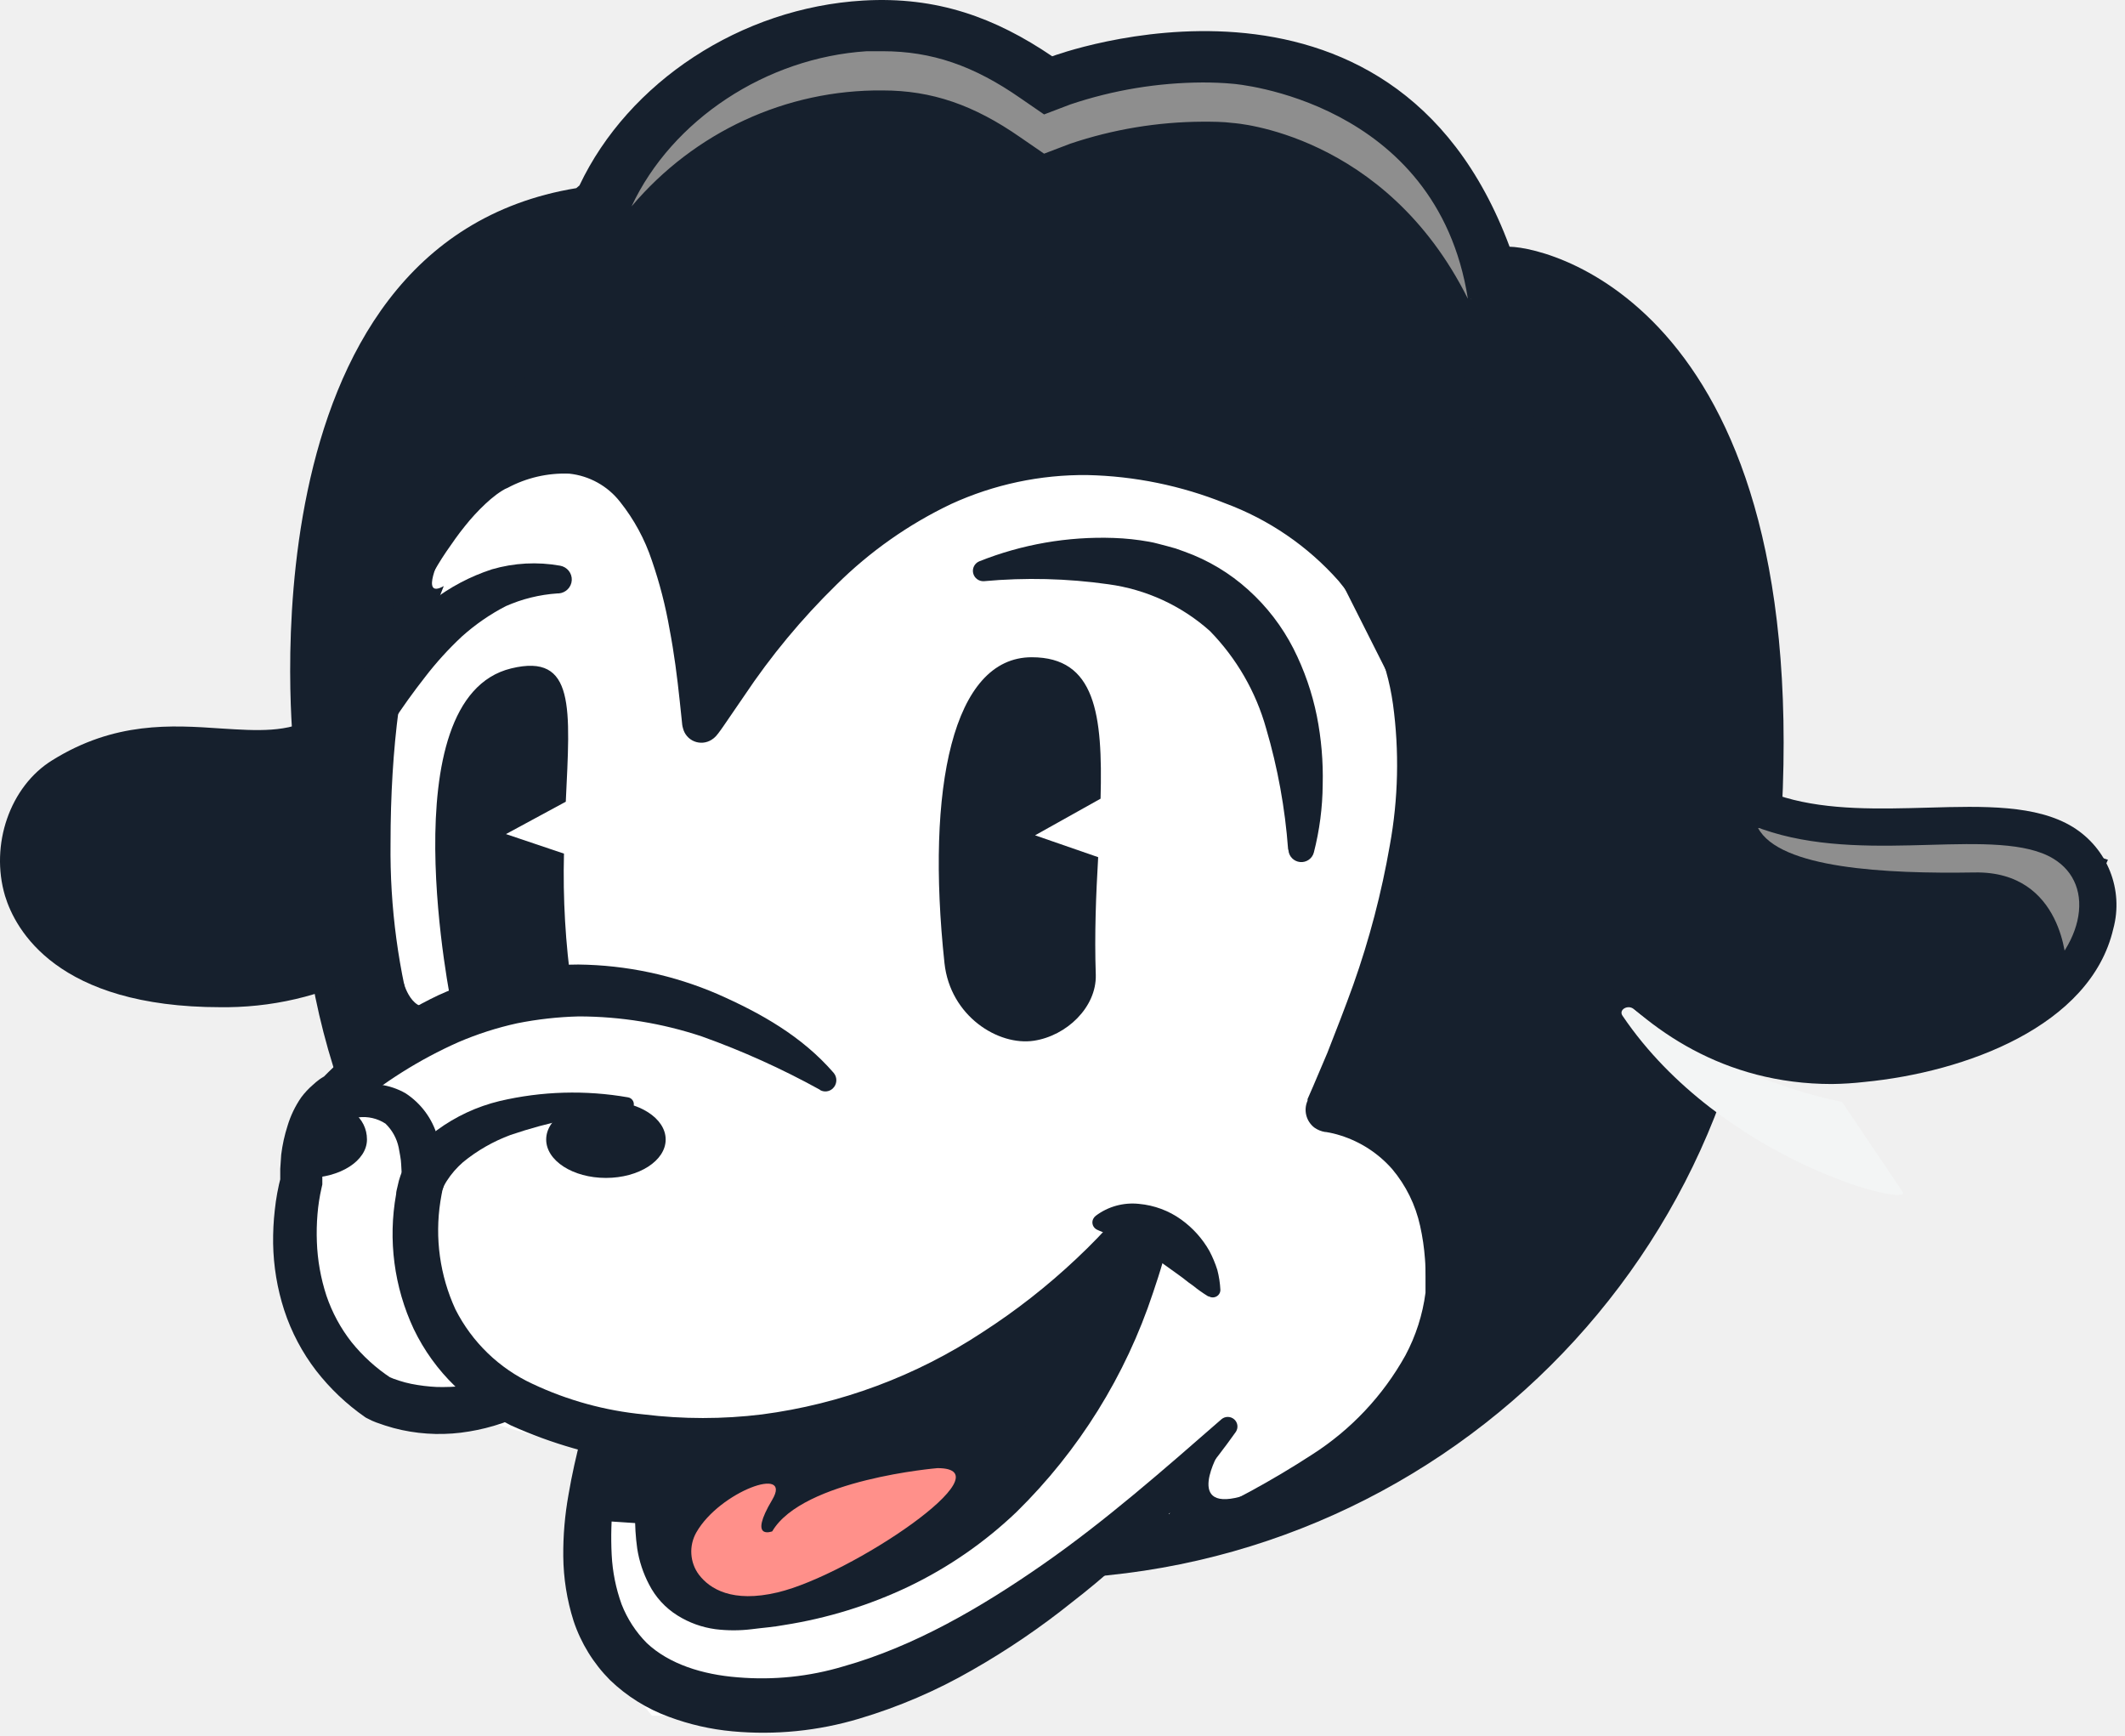
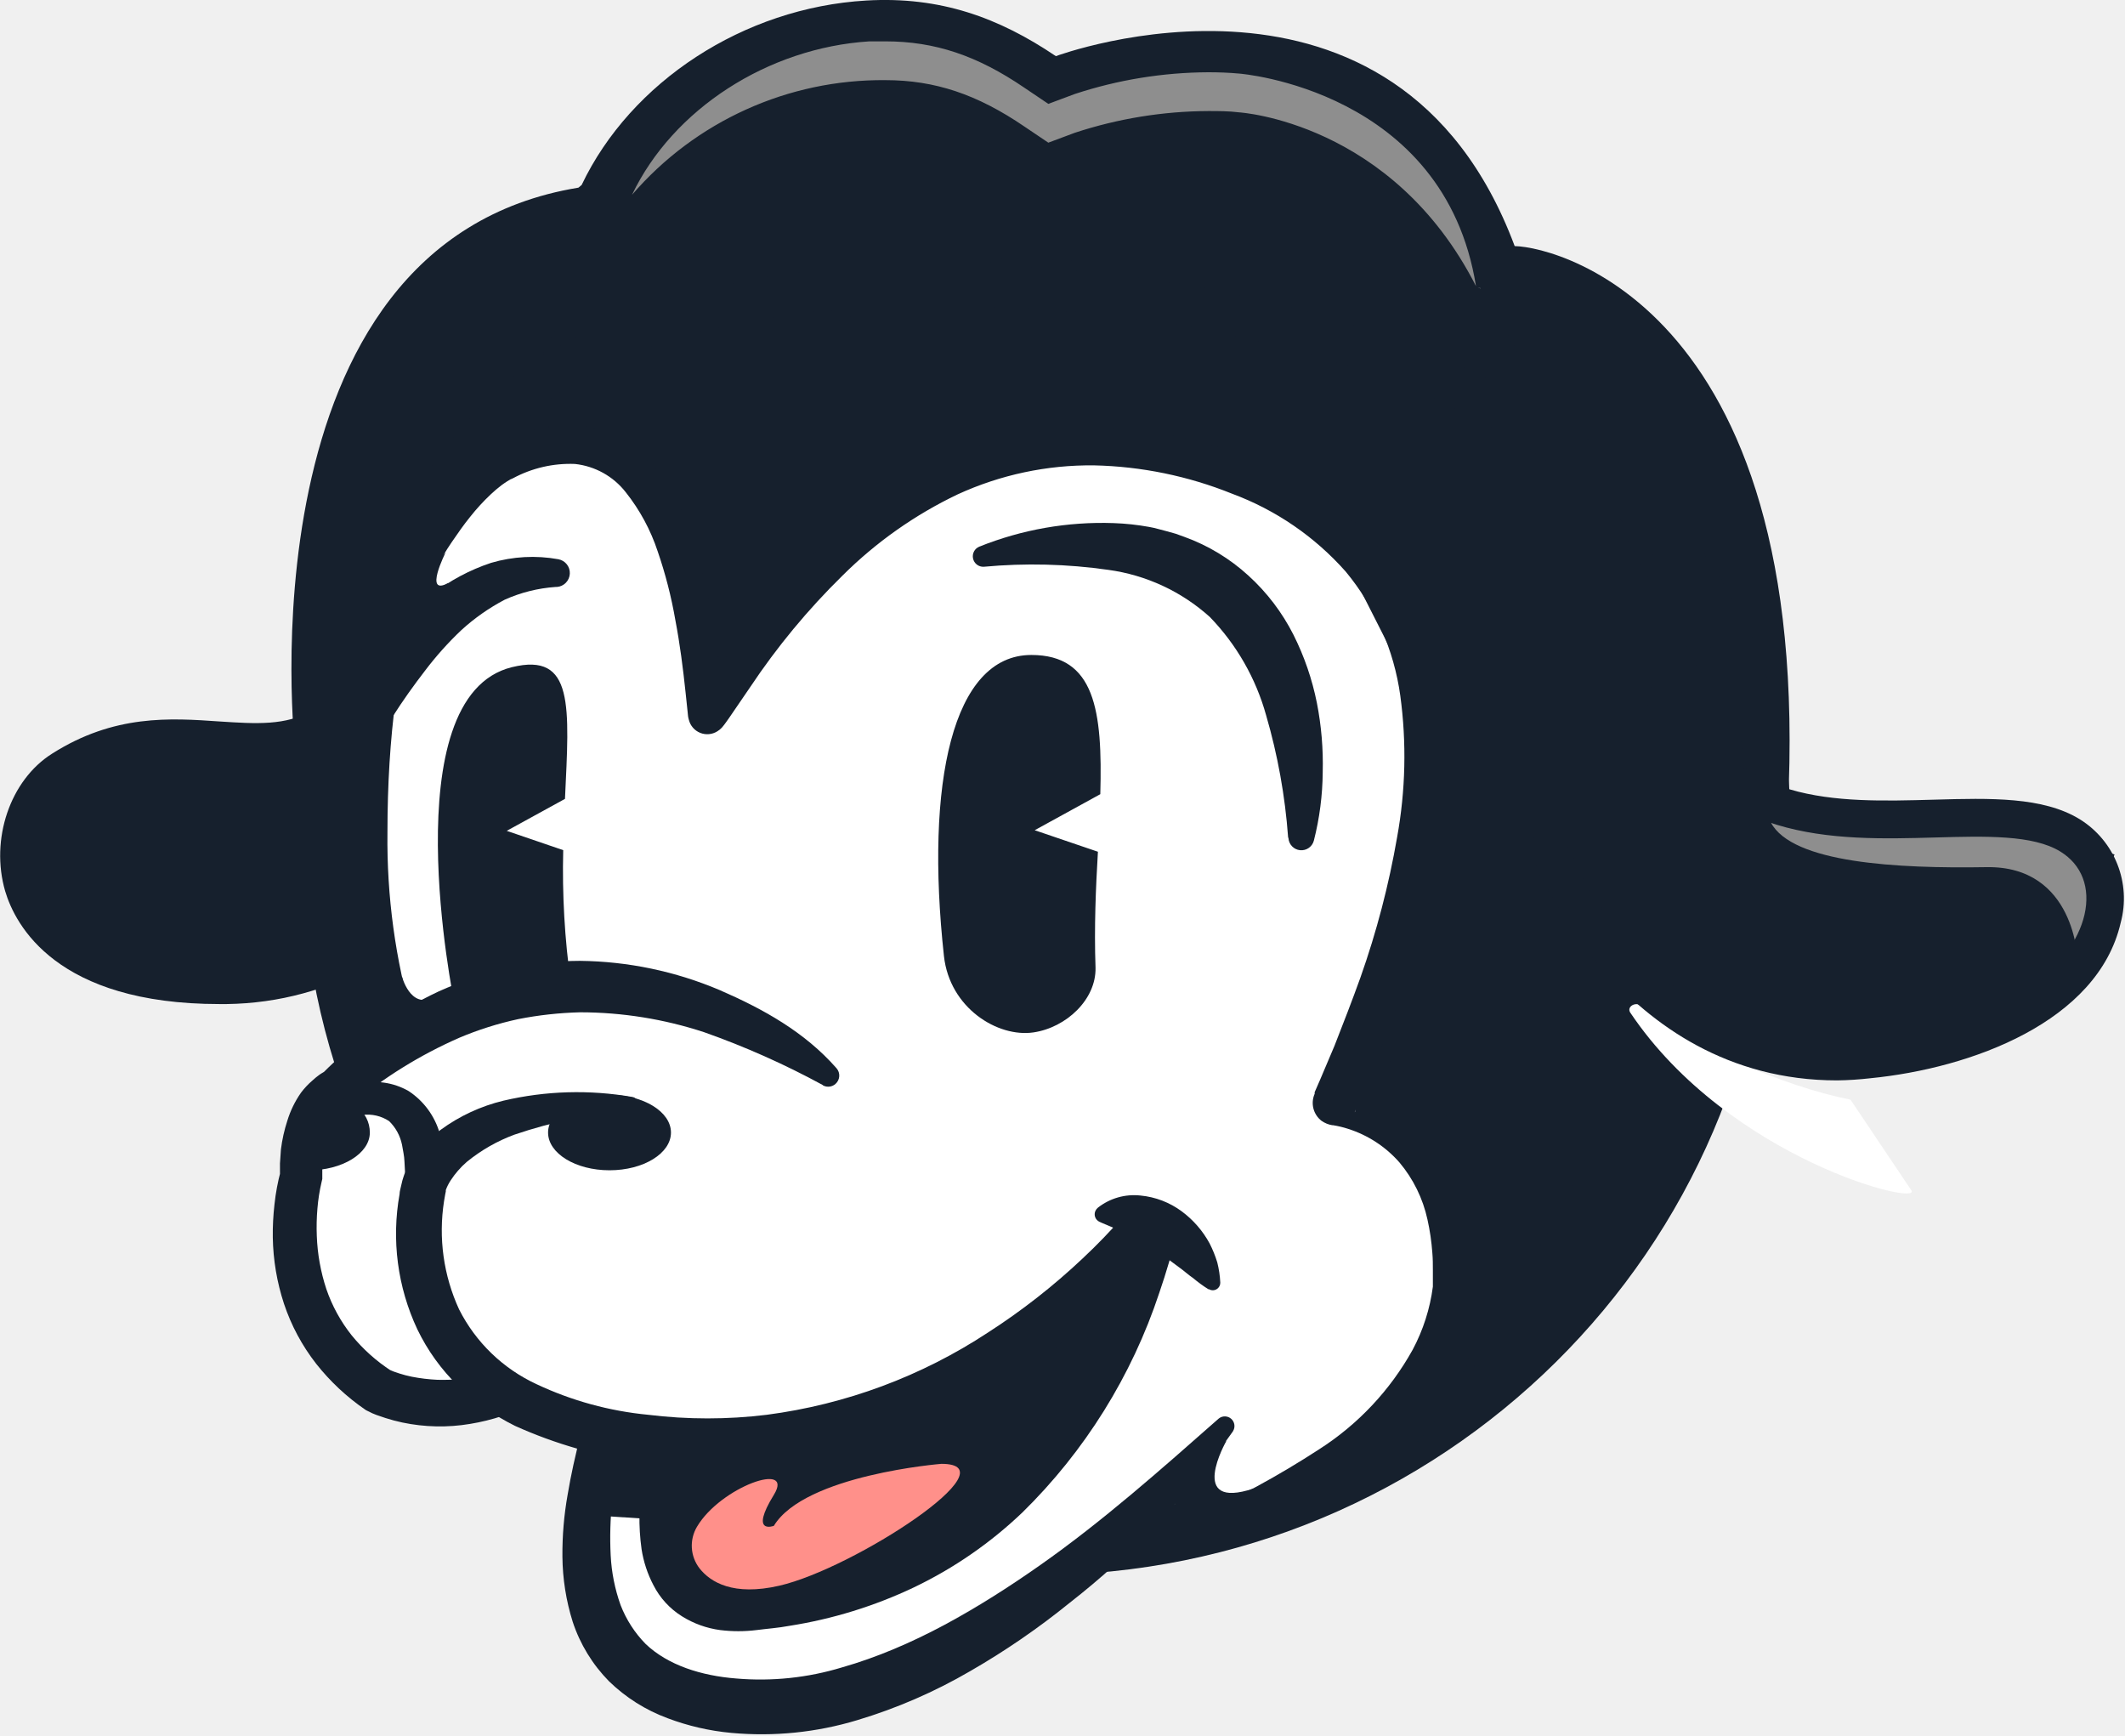
- <svg xmlns="http://www.w3.org/2000/svg" width="218" height="178" viewBox="0 0 218 178">
-   <g fill="none">
-     <path fill="#16202D" d="M154.866,25.307 C142.759,-7.283 107.943,5.775 107.943,5.775 C102.121,1.823 96.136,-0.389 88.548,0.057 C76.025,0.794 64.471,8.407 59.445,19.024 L59.119,19.298 C24.249,25.043 30.144,77.084 30.144,77.084 L31.656,76.109 C31.103,79.783 30.824,83.494 30.823,87.209 C30.823,128.496 64.453,161.969 105.933,161.969 C147.414,161.969 181.089,128.496 181.089,87.209 C181.089,87.1 181.089,86.991 181.089,86.882 L182.447,88.357 C187.137,32.51 159.52,25.398 154.866,25.307 Z" />
-     <path fill="#16202D" d="M176.704 79.795L191.015 85.155 207.181 85.274 216.25 88.186 210.286 101.648 194.842 108.729 183.124 109.438 172.996 106.535 160.949 93.429C160.949 93.429 146.765 60.035 176.704 79.795zM58.134 70.439C57.273 70.172 56.338 70.507 55.856 71.254L43.223 63.45 43.388 62.976C43.61 62.311 43.454 61.582 42.977 61.061 42.501 60.54 41.778 60.308 41.079 60.452 40.381 60.595 39.814 61.093 39.592 61.757 35.118 75.554 30.17 75.196 22.678 74.721 17.573 74.372 11.783 73.986 5.371 77.973 1.007 80.661-1.033 86.655.513 91.878 1.565 95.345 5.828 103.31 22.659 103.31L23.4 103.31C34.222 103.167 43.891 97.818 51.383 87.846 54.81 83.277 57.526 78.235 59.442 72.884 59.602 72.39 59.554 71.854 59.308 71.395 59.062 70.935 58.639 70.591 58.134 70.439z" />
-     <polygon fill="#FFF" points="153.838 131.292 142.731 149.672 134.291 155.892 124.169 159.057 111.084 158.613 99.037 165.858 81.758 175.977 66.883 175.977 60.033 167.662 62.103 149.382 45.556 144.54 38.697 144.495 29.922 134.575 28.892 121.617 31.729 115.08 39.971 106.212 38.697 93.064 38.697 65.254 47.68 48.533 66.965 37.77 150.874 30.643 160.218 97.824" />
-     <polygon fill="#16202D" points="163.422 115.947 150.11 141.832 148.726 129.168 148.726 123.528 139.631 109.396 139.259 102.108 144.861 91.019 145.386 75.102 135.522 55.531 122.318 49.436 105.848 47.44 86.662 54.511 70.101 73.161 69.829 60.779 62.282 46.238 56.318 46.475 47.277 51.367 57.368 32.143 84.535 33.819 101.902 27.141 126.318 28.261 141.386 30.239 150.671 30.239 167.612 59.513 180.355 82.919 172.771 98.445" />
-     <path fill="#16202D" d="M59.544,155.855 L66.601,156.32 L66.765,157.822 L68.995,162.375 L75.488,165.471 L89.92,162.238 L105.855,153.132 L115.17,134.065 C115.17,134.065 119.358,126.525 112.538,130.987 L101.612,139.547 L88.436,145.775 C88.436,145.775 72.811,149.272 69.624,148.343 C63.25,146.522 59.316,150.401 59.544,155.855 Z" />
-     <path fill="#16202D" d="M40.474,57.273 C41.073,56.26 41.698,55.257 42.369,54.271 C43.04,53.285 43.747,52.318 44.535,51.395 C45.311,50.428 46.159,49.521 47.073,48.682 C47.548,48.25 48.048,47.845 48.569,47.47 C48.841,47.281 49.113,47.091 49.421,46.91 L49.892,46.639 C50.092,46.548 50.192,46.485 50.545,46.349 L50.355,46.431 C52.943,45.121 55.832,44.516 58.73,44.676 C60.272,44.821 61.765,45.293 63.109,46.06 C64.402,46.813 65.552,47.786 66.508,48.935 C68.233,51.097 69.562,53.547 70.433,56.17 C71.289,58.659 71.946,61.211 72.4,63.802 C72.871,66.362 73.189,68.93 73.442,71.471 L73.624,73.361 L73.624,73.768 C73.629,73.723 73.629,73.677 73.624,73.632 C73.532,73.33 73.356,73.06 73.116,72.854 C72.53,72.353 71.689,72.276 71.022,72.665 C70.917,72.732 70.82,72.811 70.732,72.9 C70.641,73.017 70.795,72.809 70.868,72.701 L71.131,72.339 L73.297,69.228 C76.226,64.937 79.565,60.939 83.268,57.291 C87.024,53.567 91.39,50.508 96.176,48.248 C101.046,45.995 106.355,44.846 111.722,44.884 C117.042,44.973 122.304,46.008 127.259,47.941 C132.359,49.786 136.923,52.858 140.548,56.884 C144.09,61.065 146.394,66.147 147.201,71.561 C147.963,76.804 147.883,82.133 146.966,87.351 C146.113,92.496 144.825,97.561 143.113,102.489 C142.279,104.9 141.373,107.312 140.394,109.723 C139.913,110.917 139.406,112.102 138.889,113.268 L138.499,114.172 L138.3,114.615 L138.254,114.724 L138.254,114.778 C138.421,114.391 138.472,113.964 138.399,113.548 C138.311,113.021 138.022,112.548 137.593,112.228 C137.302,112.02 136.967,111.881 136.614,111.821 L136.768,111.821 C137.509,111.943 138.239,112.122 138.952,112.355 C141.765,113.257 144.274,114.916 146.204,117.148 C148.063,119.365 149.354,122 149.966,124.825 C150.269,126.176 150.466,127.549 150.555,128.931 C150.555,129.609 150.628,130.305 150.555,130.956 L150.555,131.942 C150.548,132.329 150.521,132.715 150.474,133.1 C150.114,135.877 149.247,138.565 147.917,141.03 C145.304,145.802 141.461,149.792 136.786,152.587 C132.264,155.291 127.213,156.997 121.974,157.588 C121.637,157.62 121.325,157.408 121.23,157.084 C121.135,156.76 121.283,156.414 121.585,156.259 L121.585,156.259 C126.101,154.255 130.451,151.897 134.592,149.205 C138.583,146.66 141.875,143.164 144.174,139.032 C145.247,137.028 145.947,134.846 146.24,132.593 C146.24,132.331 146.24,132.051 146.24,131.852 L146.24,130.947 C146.24,130.323 146.24,129.763 146.186,129.139 C146.104,127.995 145.937,126.858 145.687,125.738 C145.219,123.595 144.236,121.596 142.823,119.915 C141.408,118.304 139.577,117.112 137.529,116.469 C137.035,116.31 136.529,116.189 136.015,116.108 L135.934,116.108 C135.543,116.043 135.171,115.891 134.846,115.664 C133.997,115.016 133.705,113.872 134.139,112.897 L134.139,112.843 L134.139,112.735 L134.329,112.3 L134.701,111.45 L136.17,107.996 C137.076,105.69 137.982,103.366 138.825,101.024 C140.478,96.366 141.733,91.577 142.578,86.708 C143.45,81.933 143.56,77.05 142.905,72.24 C142.257,67.584 140.324,63.201 137.321,59.579 C134.157,56.011 130.159,53.278 125.682,51.621 C121.185,49.813 116.397,48.832 111.55,48.727 C106.731,48.675 101.961,49.688 97.581,51.694 C93.212,53.774 89.228,56.578 85.797,59.986 C82.259,63.447 79.09,67.266 76.343,71.38 L74.186,74.527 L73.896,74.934 C73.761,75.129 73.615,75.316 73.46,75.495 C73.324,75.647 73.165,75.779 72.989,75.884 C72.462,76.216 71.806,76.274 71.228,76.042 C70.65,75.809 70.219,75.313 70.07,74.708 C70.034,74.59 70.007,74.469 69.989,74.347 L69.934,73.813 L69.735,71.923 C69.472,69.427 69.155,66.967 68.692,64.553 C68.279,62.16 67.672,59.804 66.88,57.508 C66.154,55.318 65.046,53.273 63.607,51.468 C62.336,49.843 60.458,48.802 58.404,48.583 C56.196,48.496 54.004,49.002 52.059,50.048 L51.869,50.129 C51.959,50.129 51.805,50.129 51.751,50.192 L51.488,50.346 C51.297,50.464 51.107,50.599 50.917,50.735 C50.525,51.031 50.15,51.348 49.793,51.685 C49.034,52.398 48.328,53.166 47.681,53.982 C47.019,54.795 46.403,55.682 45.795,56.568 C45.188,57.454 44.644,58.376 44.109,59.353 L44.109,59.353 C43.498,60.266 42.283,60.552 41.327,60.006 C40.372,59.461 40.003,58.27 40.483,57.282 L40.474,57.273 Z" />
-     <path fill="#16202D" d="M84.077 111.755C80.207 109.62 76.175 107.801 72.02 106.315 67.939 104.954 63.672 104.259 59.376 104.254 57.253 104.307 55.138 104.543 53.054 104.959 50.984 105.413 48.961 106.063 47.012 106.901 43.044 108.667 39.343 110.995 36.021 113.816L35.361 114.237 35.361 114.237C35.497 114.182 35.361 114.237 35.361 114.237L35.244 114.32C35.144 114.388 35.05 114.464 34.964 114.549 34.764 114.741 34.58 114.95 34.413 115.171 34.055 115.691 33.778 116.262 33.591 116.866 33.374 117.532 33.226 118.22 33.148 118.918L33.067 120.026 33.067 121.491 32.986 121.848 32.986 121.848C32.782 122.738 32.643 123.641 32.57 124.55 32.491 125.495 32.47 126.443 32.507 127.39 32.575 129.259 32.904 131.109 33.483 132.885 34.068 134.617 34.941 136.234 36.066 137.666 37.214 139.091 38.573 140.327 40.094 141.33L39.913 141.22C39.913 141.22 40.184 141.348 40.356 141.412 40.527 141.476 40.744 141.55 40.943 141.614 41.352 141.747 41.768 141.857 42.189 141.943 43.056 142.115 43.935 142.222 44.817 142.264 45.722 142.286 46.626 142.252 47.527 142.163 48.43 142.063 49.333 141.907 50.236 141.714L50.335 141.714C51.492 141.432 52.658 142.14 52.96 143.306 53.263 144.473 52.59 145.67 51.446 146.001 50.368 146.365 49.263 146.64 48.141 146.825 45.846 147.216 43.499 147.166 41.223 146.679 40.64 146.553 40.064 146.397 39.498 146.212 39.209 146.12 38.929 146.019 38.594 145.9 38.26 145.781 38.062 145.68 37.637 145.461L37.547 145.415 37.447 145.351C35.554 144.033 33.867 142.434 32.444 140.606 31.006 138.739 29.894 136.636 29.157 134.387 28.441 132.177 28.058 129.871 28.019 127.545 28.004 126.401 28.061 125.257 28.19 124.12 28.313 122.944 28.527 121.781 28.831 120.639L28.831 120.639 28.75 121.326 28.75 119.888 28.849 118.432C28.972 117.427 29.19 116.436 29.5 115.474 29.812 114.434 30.285 113.451 30.9 112.561 31.245 112.098 31.639 111.674 32.074 111.297 32.297 111.087 32.532 110.892 32.778 110.711 32.914 110.619 33.031 110.537 33.194 110.445 33.374 110.328 33.565 110.227 33.763 110.143L33.763 110.143 33.094 110.564C36.525 107.06 40.536 104.192 44.944 102.092 49.471 100.028 54.376 98.951 59.34 98.932 64.249 98.987 69.1 100.017 73.619 101.964 78.044 103.915 82.271 106.287 85.522 110.042 85.931 110.521 85.883 111.245 85.414 111.664 85.071 111.972 84.577 112.037 84.168 111.828L84.077 111.755zM126.855 146.767C122.138 153.418 116.451 159.339 109.98 164.338 106.76 166.922 103.338 169.249 99.747 171.296 96.089 173.407 92.192 175.082 88.138 176.286 83.937 177.544 79.531 177.985 75.162 177.585 72.917 177.381 70.71 176.877 68.601 176.087 66.35 175.263 64.298 173.981 62.578 172.324 60.878 170.615 59.599 168.539 58.842 166.26 58.161 164.113 57.805 161.878 57.785 159.627 57.766 157.509 57.946 155.395 58.322 153.31 58.496 152.281 58.696 151.27 58.915 150.278L59.252 148.825C59.352 148.383 59.471 147.85 59.507 147.616L59.507 147.435C59.709 146.37 60.702 145.635 61.791 145.746 62.88 145.856 63.701 146.775 63.68 147.859 63.646 148.443 63.582 149.024 63.489 149.601L63.27 151.072C63.125 152.038 63.006 152.985 62.906 153.933 62.71 155.776 62.658 157.631 62.751 159.483 62.838 161.217 63.182 162.928 63.772 164.563 64.352 166.048 65.232 167.399 66.359 168.534 68.647 170.682 72.055 171.765 75.69 172.045 79.347 172.354 83.031 171.972 86.543 170.916 93.769 168.877 100.576 164.924 106.973 160.475 113.369 156.026 119.347 150.774 125.325 145.558L125.325 145.558C125.702 145.251 126.249 145.261 126.615 145.582 126.98 145.904 127.055 146.441 126.792 146.849L126.855 146.767zM112.405 124.71C113.663 123.754 115.258 123.313 116.848 123.482 118.413 123.625 119.908 124.18 121.171 125.087 122.371 125.949 123.363 127.054 124.077 128.324 124.403 128.943 124.673 129.588 124.883 130.252 125.057 130.922 125.163 131.607 125.197 132.297 125.208 132.715 124.869 133.062 124.438 133.077 124.289 133.079 124.142 133.042 124.013 132.97L123.948 132.97C123.394 132.632 122.865 132.258 122.365 131.849 121.846 131.508 121.439 131.131 120.958 130.799 120.032 130.154 119.236 129.526 118.394 129.006 117.551 128.486 116.746 128.109 115.857 127.625 114.969 127.141 114.006 126.728 112.84 126.262L112.571 126.145C112.362 126.053 112.199 125.884 112.119 125.675 112.039 125.466 112.048 125.235 112.145 125.033 112.205 124.908 112.294 124.797 112.405 124.71z" />
-     <path fill="#16202D" d="M69.669,148.983 C69.579,151.095 69.479,153.215 69.524,155.218 C69.529,156.162 69.608,157.104 69.76,158.036 C69.906,158.855 70.184,159.645 70.583,160.374 C70.874,160.978 71.333,161.484 71.905,161.833 C72.546,162.212 73.263,162.444 74.004,162.512 C74.872,162.629 75.752,162.629 76.62,162.512 C77.624,162.367 78.638,162.286 79.624,162.078 C87.583,160.738 94.957,157.039 100.792,151.457 C106.563,145.722 110.885,138.693 113.399,130.951 C113.734,129.981 114.042,129.011 114.304,128.033 L114.702,126.556 L114.802,126.184 C114.792,126.275 114.792,126.366 114.802,126.456 C114.784,126.616 114.784,126.777 114.802,126.936 C114.847,127.284 114.974,127.617 115.173,127.906 C115.536,128.437 116.124,128.771 116.766,128.812 C117.45,128.873 118.122,128.604 118.576,128.087 C117.134,129.764 115.605,131.364 113.996,132.881 C110.805,135.933 107.322,138.665 103.598,141.036 C88.702,150.596 69.217,153.795 52.411,146.201 C50.298,145.146 48.355,143.781 46.646,142.151 C44.914,140.472 43.492,138.499 42.447,136.324 C40.426,132.011 39.794,127.176 40.637,122.487 C40.637,122.197 40.745,121.907 40.809,121.581 L40.917,121.119 L41.017,120.793 L41.116,120.494 C41.379,119.838 41.716,119.214 42.121,118.636 C42.88,117.594 43.796,116.677 44.836,115.917 C46.757,114.508 48.938,113.495 51.252,112.936 C55.574,111.921 60.056,111.792 64.429,112.555 C64.811,112.62 65.072,112.978 65.018,113.362 C64.969,113.679 64.712,113.921 64.393,113.951 L64.393,113.951 C60.296,114.262 56.255,115.09 52.366,116.416 C50.6,117.07 48.954,118.013 47.497,119.207 C46.857,119.763 46.3,120.406 45.841,121.119 C45.645,121.42 45.484,121.742 45.361,122.079 L45.361,122.161 L45.361,122.161 L45.361,122.224 L45.298,122.532 L45.18,123.221 C44.593,126.983 45.128,130.835 46.718,134.294 C48.42,137.662 51.207,140.357 54.628,141.942 C58.226,143.638 62.09,144.699 66.049,145.078 C70.074,145.572 74.143,145.572 78.167,145.078 C86.249,144.019 93.985,141.138 100.792,136.65 C104.229,134.435 107.456,131.908 110.431,129.102 C111.921,127.709 113.337,126.239 114.675,124.698 C115.281,123.995 116.178,123.612 117.104,123.662 C118.03,123.711 118.881,124.188 119.408,124.952 C119.684,125.352 119.861,125.811 119.924,126.293 C119.951,126.522 119.951,126.753 119.924,126.982 C119.924,127.163 119.834,127.489 119.843,127.444 L119.734,127.843 L119.291,129.437 C118.983,130.507 118.639,131.558 118.286,132.6 C115.475,141.099 110.679,148.804 104.295,155.073 C101.031,158.193 97.295,160.777 93.227,162.73 C89.177,164.658 84.87,165.989 80.439,166.681 C79.344,166.889 78.231,166.962 77.127,167.107 C75.888,167.26 74.636,167.26 73.398,167.107 C72.016,166.921 70.689,166.443 69.506,165.702 C68.259,164.926 67.248,163.823 66.583,162.512 C65.979,161.362 65.569,160.118 65.371,158.833 C65.207,157.66 65.134,156.475 65.153,155.29 C65.153,153.043 65.343,150.923 65.497,148.784 C65.6,147.663 66.57,146.824 67.692,146.885 C68.815,146.946 69.688,147.885 69.669,149.011 L69.669,148.983 Z" />
-     <path fill="#FF908A" d="M96.176,150.587 C96.176,150.587 82.359,151.727 79.223,157.071 C79.223,157.071 76.714,158.044 79.223,153.829 C81.346,150.263 73.846,152.977 71.445,157.164 C70.652,158.538 70.759,160.276 71.714,161.535 C72.807,162.953 75.101,164.444 79.778,163.332 C87.332,161.535 103.56,150.587 96.176,150.587 Z" />
-     <path fill="#16202D" d="M40.679,108.557 C39.755,108.557 38.943,107.939 38.686,107.041 C36.761,100.369 35.823,93.444 35.9,86.493 C35.9,45.497 54.004,28.016 96.431,28.016 C136.352,28.016 182.981,43.325 182.981,86.493 C182.981,87.658 182.049,88.602 180.899,88.602 C179.748,88.602 178.816,87.658 178.816,86.493 C178.816,46.437 134.441,32.224 96.431,32.224 C76.056,32.224 62.406,36.131 53.472,44.511 C44.537,52.891 40.065,66.675 40.065,86.493 C39.986,93.06 40.867,99.603 42.68,105.909 C42.836,106.446 42.774,107.023 42.509,107.513 C42.243,108.003 41.795,108.365 41.265,108.52 C41.072,108.56 40.875,108.572 40.679,108.557 Z" />
-     <path fill="#16202D" d="M36.084 72.062C37.942 67.987 40.766 64.412 44.319 61.64 46.163 60.218 48.241 59.121 50.463 58.396 52.735 57.734 55.132 57.607 57.463 58.023 58.183 58.152 58.694 58.788 58.657 59.509 58.62 60.23 58.045 60.812 57.316 60.868L57.178 60.868C55.348 60.992 53.555 61.435 51.881 62.176 50.255 63.019 48.745 64.064 47.386 65.284 46.007 66.571 44.737 67.969 43.591 69.464 42.431 70.945 41.242 72.59 40.275 74.098L40.183 74.243C39.526 75.246 38.2 75.585 37.131 75.024 36.063 74.462 35.608 73.187 36.084 72.09L36.084 72.062zM31.908 113.469C33.182 112.49 34.652 111.791 36.221 111.419 38.041 110.949 39.974 111.207 41.603 112.136 43.188 113.171 44.345 114.734 44.866 116.54 45.08 117.33 45.25 118.131 45.377 118.94 45.433 119.721 45.489 120.494 45.526 121.275 45.552 122.42 44.656 123.379 43.5 123.443 42.344 123.508 41.345 122.654 41.241 121.514L41.241 121.275C41.241 120.65 41.175 120.025 41.157 119.436 41.138 118.848 40.99 118.259 40.897 117.689 40.702 116.763 40.233 115.915 39.549 115.253 38.727 114.715 37.738 114.486 36.76 114.609 35.496 114.699 34.247 114.94 33.042 115.326L32.93 115.326C32.654 115.413 32.355 115.386 32.098 115.254 31.842 115.121 31.649 114.892 31.564 114.618 31.44 114.202 31.574 113.752 31.908 113.469L31.908 113.469zM57.857 87.557L51.906 85.552 58.043 82.232C58.491 72.641 59.051 66.958 52.447 68.558 39.771 71.629 46.366 103.31 46.366 103.31L58.659 101.351C58.008 96.783 57.74 92.169 57.857 87.557L57.857 87.557z" />
-     <ellipse cx="62.161" cy="116.88" fill="#16202D" rx="6.129" ry="3.94" />
-     <path fill="#16202D" d="M31.518 120.82C34.9 120.82 37.647 119.056 37.647 116.876 37.647 114.696 35.713 112.94 32.348 112.94L31.518 120.82zM125.128 148.836C125.128 148.836 121.206 155.485 127.824 153.345L124.345 156.716 119.945 155.544C119.945 155.544 120.675 149.308 125.128 148.836zM41.373 100.683C41.373 100.683 42.241 104.263 44.651 103.038L43.017 105.061 41.149 105.061 41.373 100.683zM45.263 56.908C45.263 56.908 42.968 61.551 45.526 60.112L42.995 66.539 40.273 62.062 45.263 56.908z" />
-     <path fill="#F3F5F5" d="M167.596,103.489 C172.677,107.535 181.824,111.599 188.97,113.031 L195.165,122.213 C196.604,124.015 176.589,119.176 166.455,104.192 C166.02,103.57 166.99,103.012 167.596,103.489 Z" />
-     <path fill="#16202D" d="M132.143 87.1C131.834 82.905 131.079 78.754 129.891 74.716 128.839 70.957 126.854 67.52 124.116 64.717 121.21 62.123 117.585 60.455 113.71 59.929 109.476 59.328 105.185 59.222 100.925 59.614L100.925 59.614C100.406 59.637 99.945 59.285 99.833 58.782 99.721 58.278 99.99 57.768 100.471 57.572 104.847 55.829 109.542 55.014 114.255 55.178 115.473 55.219 116.687 55.348 117.887 55.565 118.495 55.664 119.095 55.862 119.703 56.006L120.611 56.258 121.519 56.582C123.944 57.452 126.172 58.788 128.075 60.514 129.973 62.225 131.539 64.266 132.696 66.535 133.804 68.723 134.61 71.047 135.094 73.447 135.553 75.767 135.754 78.131 135.693 80.494 135.674 82.838 135.369 85.171 134.785 87.442 134.621 88.066 134.025 88.481 133.377 88.42 132.73 88.36 132.222 87.843 132.179 87.199L132.143 87.1zM140.784 109.817C142.16 110.697 143.46 111.687 144.671 112.775 145.903 113.92 146.995 115.201 147.924 116.593 149.679 119.386 150.777 122.524 151.14 125.781 151.339 127.307 151.443 128.842 151.452 130.38 151.494 131.949 151.414 133.519 151.213 135.077 150.755 138.231 149.692 141.272 148.08 144.041 144.827 149.456 139.944 153.763 134.094 156.376 131.225 157.706 128.168 158.613 125.025 159.065 123.449 159.282 121.857 159.372 120.265 159.334L115.735 159.208C114.626 159.113 113.785 158.191 113.817 157.105 113.849 156.019 114.742 155.146 115.855 155.112L115.983 155.112C117.417 155.219 118.887 155.282 120.33 155.3 121.697 155.345 123.066 155.267 124.419 155.067 127.128 154.615 129.753 153.775 132.211 152.575 137.152 150.239 141.243 146.486 143.936 141.818 145.198 139.533 146.008 137.036 146.325 134.459 146.554 131.798 146.459 129.119 146.04 126.481 145.709 123.999 144.818 121.62 143.43 119.516 142.717 118.506 141.884 117.583 140.949 116.764 139.958 115.919 138.898 115.154 137.779 114.478L137.715 114.478C136.411 113.663 136.03 111.972 136.865 110.699 137.7 109.427 139.434 109.056 140.738 109.87L140.784 109.817z" />
-     <path fill="#16202D" d="M112.66,87.921 L106.186,85.678 L112.905,81.922 C113.14,73.219 112.37,67.414 105.842,67.414 C97.755,67.414 94.962,80.778 96.893,98.793 C97.483,104.228 102.415,107.302 106.068,106.748 L106.068,106.748 C109.423,106.24 112.488,103.315 112.415,100.011 C112.27,95.765 112.442,91.677 112.66,87.921 Z" />
-     <path fill="#8E8E8E" d="M180.355 84.924L206.011 85.439 214.499 89.56 211.971 98.932C211.971 98.932 211.734 89.335 202.579 89.488 193.425 89.642 182.554 89.081 180.355 84.924zM90.549 9.276L90.549 9.276C95.581 9.276 99.892 10.755 104.681 14.09L107.111 15.762 109.812 14.733C114.19 13.262 118.767 12.503 123.377 12.482 124.403 12.482 125.465 12.482 126.527 12.62 126.527 12.62 142.072 13.585 150.587 30.643 147.383 10.232 126.527 8.597 126.527 8.597 125.465 8.496 124.403 8.459 123.377 8.459 118.767 8.48 114.19 9.239 109.812 10.709L107.111 11.738 104.681 10.066C99.892 6.732 95.581 5.253 90.549 5.253 90.018 5.253 89.478 5.253 88.929 5.253 78.613 5.914 68.946 12.28 64.788 21.172 71.242 13.532 80.665 9.181 90.549 9.276z" />
-     <path fill="#16202D" d="M187.938,111.189 C165.642,111.189 156.908,88.715 156.818,88.474 C156.486,87.508 156.988,86.455 157.951,86.097 C158.914,85.739 159.989,86.206 160.378,87.15 C160.721,88.045 169.075,109.401 190.939,107.263 C205.432,105.85 211.939,99.492 213.11,94.475 C213.741,91.747 212.849,89.413 210.659,88.08 C207.883,86.381 203.052,86.515 197.933,86.658 C187.65,86.945 174.87,87.293 168.715,73.592 C168.277,72.644 168.696,71.523 169.652,71.088 C170.608,70.654 171.738,71.07 172.176,72.018 C177.295,83.412 187.722,83.117 197.816,82.84 C203.512,82.679 208.892,82.536 212.632,84.816 C216.198,87.008 217.891,91.262 216.796,95.28 C214.471,105.26 201.61,109.973 191.291,110.975 C190.178,111.102 189.059,111.174 187.938,111.189 Z" />
+ <svg xmlns="http://www.w3.org/2000/svg" height="196" viewBox="0 0 240 196" width="240">
+   <g fill="none" transform="translate(0 -1)">
+     <g fill="#16202d">
+       <path d="m171.07 28.79c-13.37-35.79-51.82-21.45-51.82-21.45-6.43-4.34-13.04-6.77-21.42-6.28-13.83.81-26.59 9.17-32.14 20.83l-.36.3c-38.51 6.31-32 63.46-32 63.46l1.67-1.07c-.611 4.035-.918 8.109-.92 12.19 0 45.34 37.14 82.1 82.95 82.1s83-36.76 83-82.1c0-.12 0-.24 0-.36l1.5 1.62c5.18-61.33-25.32-69.14-30.46-69.24z" />
+       <path d="m195.52 88.27 15.67 5.89 17.7.13 9.93 3.2-6.53 14.79-16.91 7.78-12.83.78-11.09-3.19-13.19-14.4s-15.53-36.69 17.25-14.98zm-131.95-10.58c-.94-.298-1.963.076-2.49.91l-13.81-8.71.18-.53c.243-.741.072-1.556-.449-2.137-.521-.581-1.312-.84-2.075-.68-.763.16-1.383.716-1.626 1.457-4.89 15.4-10.3 15-18.49 14.47-5.58-.39-11.91-.82-18.92 3.63-4.77 3-7 9.69-5.31 15.52 1.15 3.87 5.81 12.76 24.21 12.76h.81c11.83-.16 22.4-6.13 30.59-17.26 3.747-5.1 6.716-10.728 8.81-16.7.175-.552.122-1.15-.146-1.663-.269-.513-.731-.897-1.284-1.067z" />
+     </g>
+     <path d="m170.45 144.52-12.29 20.27-9.34 6.86-11.2 3.49-14.48-.49-13.33 7.99-19.12 11.16h-16.46l-7.58-9.17 2.29-20.16-18.31-5.34-7.59-.05-9.71-10.94-1.14-14.29 3.14-7.21 9.12-9.78-1.41-14.5v-30.67l9.94-18.44 21.34-11.87 92.85-7.86 10.34 74.09z" fill="#fff" />
+     <g fill="#16202d">
+       <path d="m181.26 127.59-14.71 28.41-1.53-13.9v-6.19l-10.05-15.51-.41-8 6.19-12.17.58-17.47-10.9-21.48-14.59-6.69-18.2-2.19-21.2 7.76-18.3 20.47-.3-13.59-8.34-15.96-6.59.26-9.99 5.37 11.15-21.1 30.02 1.84 19.19-7.33 26.98 1.23 16.65 2.17h10.26l18.72 32.13 14.08 25.69-8.38 17.04z" />
+       <path d="m66.5 172.08 7.75.51.18 1.65 2.45 5 7.13 3.4 15.85-3.55 17.5-10 10.23-20.94s4.6-8.28-2.89-3.38l-12 9.4-14.47 6.84s-17.16 3.84-20.66 2.82c-7-2-11.32 2.26-11.07 8.25z" />
+       <path d="m45.15 63c.66-1.12 1.35-2.23 2.09-3.32s1.52-2.16 2.39-3.18c.855-1.07 1.791-2.073 2.8-3 .524-.478 1.075-.925 1.65-1.34.3-.21.6-.42.94-.62l.52-.3c.22-.1.33-.17.72-.32l-.21.09c2.856-1.448 6.043-2.117 9.24-1.94 1.701.16 3.347.682 4.83 1.53 1.426.833 2.695 1.909 3.75 3.18 1.903 2.391 3.369 5.099 4.33 8 .944 2.752 1.67 5.574 2.17 8.44.52 2.83.87 5.67 1.15 8.48l.2 2.09v.45c.005-.05.005-.1 0-.15-.101-.334-.295-.633-.56-.86-.647-.555-1.574-.639-2.31-.21-.116.074-.223.162-.32.26-.1.13.07-.1.15-.22l.29-.4 2.39-3.44c3.231-4.746 6.915-9.167 11-13.2 4.143-4.119 8.959-7.501 14.24-10 5.372-2.492 11.229-3.762 17.15-3.72 5.869.098 11.673 1.243 17.14 3.38 5.626 2.041 10.661 5.438 14.66 9.89 3.908 4.623 6.449 10.243 7.34 16.23.84 5.797.752 11.691-.26 17.46-.94 5.69-2.362 11.29-4.25 16.74-.92 2.667-1.92 5.333-3 8-.53 1.32-1.09 2.63-1.66 3.92l-.43 1-.22.49-.05.12v.06c.184-.428.24-.901.16-1.36-.097-.583-.416-1.106-.89-1.46-.321-.23-.69-.384-1.08-.45h.17c.817.135 1.623.332 2.41.59 3.103.998 5.871 2.832 8 5.3 2.051 2.452 3.475 5.366 4.15 8.49.334 1.494.551 3.012.65 4.54 0 .75.08 1.52 0 2.24v1.09c-.008.428-.038.855-.09 1.28-.397 3.071-1.353 6.043-2.82 8.77-2.883 5.277-7.122 9.689-12.28 12.78-4.989 2.99-10.561 4.876-16.34 5.53-.372.035-.717-.199-.821-.558s.059-.741.391-.912c4.982-2.216 9.781-4.824 14.35-7.8 4.402-2.815 8.035-6.681 10.57-11.25 1.184-2.216 1.956-4.628 2.28-7.12 0-.29 0-.6 0-.82v-1c0-.69 0-1.31-.06-2-.091-1.265-.274-2.522-.55-3.76-.517-2.371-1.601-4.581-3.16-6.44-1.561-1.781-3.581-3.099-5.84-3.81-.546-.176-1.104-.31-1.67-.4h-.09c-.432-.072-.842-.239-1.2-.49-.936-.717-1.259-1.982-.78-3.06v-.06-.12l.21-.48.41-.94 1.62-3.82c1-2.55 2-5.12 2.93-7.71 1.823-5.151 3.208-10.446 4.14-15.83.961-5.281 1.083-10.681.36-16-.714-5.148-2.847-9.995-6.16-14-3.49-3.945-7.901-6.968-12.84-8.8-4.961-2-10.243-3.084-15.59-3.2-5.316-.058-10.579 1.062-15.41 3.28-4.82 2.3-9.216 5.401-13 9.17-3.904 3.827-7.4 8.05-10.43 12.6l-2.38 3.48-.32.45c-.149.215-.309.422-.48.62-.151.169-.326.313-.52.43-.582.367-1.305.432-1.943.174-.638-.258-1.113-.806-1.277-1.474-.04-.131-.07-.265-.09-.4l-.06-.59-.22-2.09c-.29-2.76-.64-5.48-1.15-8.15-.457-2.646-1.125-5.251-2-7.79-.801-2.422-2.023-4.683-3.61-6.68-1.403-1.796-3.474-2.947-5.74-3.19-2.436-.096-4.854.463-7 1.62l-.21.09c.1 0-.07 0-.13.07l-.29.17c-.21.13-.42.28-.63.43-.432.327-.846.678-1.24 1.05-.837.789-1.616 1.638-2.33 2.54-.73.9-1.41 1.88-2.08 2.86s-1.27 2-1.86 3.08c-.674 1.01-2.015 1.326-3.069.722-1.054-.603-1.461-1.92-.931-3.012z" />
+       <path d="m92.88 123.5c-4.285-2.331-8.75-4.317-13.35-5.94-4.518-1.485-9.244-2.245-14-2.25-2.351.059-4.693.316-7 .77-2.291.496-4.531 1.205-6.69 2.12-4.393 1.929-8.491 4.471-12.17 7.55l-.73.46c.15-.06 0 0 0 0l-.13.09c-.11.074-.214.158-.31.25-.221.21-.425.438-.61.68-.396.567-.703 1.191-.91 1.85-.24.728-.404 1.478-.49 2.24l-.09 1.21v1.6l-.09.39c-.226.971-.379 1.957-.46 2.95-.088 1.031-.112 2.066-.07 3.1.075 2.041.439 4.061 1.08 6 .648 1.891 1.615 3.656 2.86 5.22 1.271 1.556 2.776 2.905 4.46 4l-.2-.12s.3.14.49.21.43.15.65.22c.453.146.914.266 1.38.36.96.187 1.933.304 2.91.35 1.001.023 2.003-.013 3-.11 1-.11 2-.28 3-.49h.11c1.28-.308 2.572.464 2.906 1.738.335 1.274-.41 2.581-1.676 2.942-1.194.397-2.418.698-3.66.9-2.541.426-5.139.372-7.66-.16-.645-.137-1.282-.307-1.91-.51-.32-.1-.63-.21-1-.34s-.59-.24-1.06-.48l-.1-.05-.11-.07c-2.097-1.438-3.964-3.185-5.54-5.18-1.593-2.039-2.824-4.335-3.64-6.79-.792-2.413-1.217-4.931-1.26-7.47-.017-1.249.047-2.499.19-3.74.136-1.283.373-2.554.71-3.8l-.09.75v-1.57l.11-1.59c.136-1.097.377-2.179.72-3.23.346-1.135.869-2.208 1.55-3.18.382-.506.818-.968 1.3-1.38.247-.229.507-.443.78-.64.15-.1.28-.19.46-.29.2-.128.411-.238.63-.33l-.74.46c3.799-3.827 8.24-6.957 13.12-9.25 5.013-2.254 10.444-3.429 15.94-3.45 5.436.059 10.807 1.184 15.81 3.31 4.9 2.13 9.58 4.72 13.18 8.82.453.523.399 1.313-.12 1.77-.38.337-.927.408-1.38.18zm46.44 39.03c-5.177 7.37-11.418 13.931-18.52 19.47-3.533 2.864-7.288 5.442-11.23 7.71-4.014 2.339-8.29 4.196-12.74 5.53-4.609 1.393-9.445 1.882-14.24 1.44-2.464-.227-4.886-.785-7.2-1.66-2.47-.913-4.722-2.334-6.61-4.17-1.866-1.895-3.269-4.194-4.1-6.72-.747-2.379-1.138-4.856-1.16-7.35-.02-2.347.177-4.69.59-7 .19-1.14.41-2.26.65-3.36l.37-1.61c.11-.49.24-1.08.28-1.34v-.2c.221-1.181 1.311-1.995 2.506-1.872 1.195.123 2.097 1.141 2.074 2.342-.038.646-.108 1.291-.21 1.93l-.24 1.63c-.16 1.07-.29 2.12-.4 3.17-.215 2.043-.272 4.099-.17 6.15.095 1.921.473 3.818 1.12 5.63.637 1.645 1.603 3.142 2.84 4.4 2.51 2.38 6.25 3.58 10.24 3.89 4.013.343 8.055-.081 11.91-1.25 7.93-2.26 15.4-6.64 22.42-11.57s13.58-10.75 20.14-16.53c.414-.341 1.015-.329 1.416.027s.483.951.194 1.403zm-15.32-25.16c1.359-1.066 3.082-1.558 4.8-1.37 1.691.159 3.306.778 4.67 1.79 1.296.961 2.368 2.193 3.14 3.61.352.69.643 1.409.87 2.15.189.747.303 1.511.34 2.28.011.466-.354.854-.82.87-.161.002-.32-.04-.46-.12h-.07c-.598-.376-1.17-.794-1.71-1.25-.56-.38-1-.8-1.52-1.17-1-.72-1.86-1.42-2.77-2s-1.78-1-2.74-1.54-2-1-3.26-1.52l-.29-.13c-.226-.102-.402-.291-.489-.524-.086-.233-.076-.491.029-.716.064-.14.16-.263.28-.36z" />
+       <path d="m77.21 165.07c-.1 2.33-.21 4.67-.16 6.88.005 1.042.092 2.082.26 3.11.161.904.469 1.775.91 2.58.321.666.828 1.226 1.46 1.61.709.418 1.501.674 2.32.75.959.129 1.931.129 2.89 0 1.11-.16 2.23-.25 3.32-.48 8.794-1.478 16.942-5.56 23.39-11.72 6.376-6.329 11.152-14.086 13.93-22.63.37-1.07.71-2.14 1-3.22l.44-1.63.11-.41c-.011.1-.011.2 0 .3-.02.176-.02.354 0 .53.05.384.19.751.41 1.07.402.586 1.051.955 1.76 1 .756.068 1.499-.23 2-.8-1.594 1.85-3.283 3.616-5.06 5.29-3.527 3.368-7.375 6.383-11.49 9-16.46 10.55-37.99 14.08-56.56 5.7-2.334-1.164-4.481-2.671-6.37-4.47-1.914-1.853-3.485-4.03-4.64-6.43-2.233-4.76-2.932-10.096-2-15.27 0-.32.12-.64.19-1l.12-.51.11-.36.11-.33c.29-.724.663-1.411 1.11-2.05.838-1.15 1.85-2.162 3-3 2.122-1.555 4.532-2.674 7.09-3.29 4.775-1.12 9.728-1.263 14.56-.42.422.072.71.466.65.89-.054.349-.338.617-.69.65-4.527.343-8.992 1.257-13.29 2.72-1.951.722-3.769 1.763-5.38 3.08-.706.614-1.322 1.324-1.83 2.11-.216.332-.394.688-.53 1.06v.09.07l-.07.34-.13.76c-.648 4.152-.057 8.403 1.7 12.22 1.881 3.717 4.96 6.69 8.74 8.44 3.976 1.872 8.245 3.042 12.62 3.46 4.447.545 8.943.545 13.39 0 8.93-1.168 17.478-4.348 25-9.3 3.798-2.445 7.363-5.233 10.65-8.33 1.646-1.538 3.212-3.16 4.69-4.86.669-.776 1.66-1.199 2.684-1.144s1.964.581 2.546 1.424c.304.441.5.949.57 1.48.03.252.03.508 0 .76 0 .2-.1.56-.09.51l-.12.44-.49 1.76c-.34 1.18-.72 2.34-1.11 3.49-3.106 9.379-8.406 17.882-15.46 24.8-3.607 3.443-7.734 6.295-12.23 8.45-4.475 2.128-9.234 3.596-14.13 4.36-1.21.23-2.44.31-3.66.47-1.368.17-2.752.17-4.12 0-1.527-.205-2.993-.733-4.3-1.55-1.378-.856-2.495-2.074-3.23-3.52-.668-1.27-1.12-2.642-1.34-4.06-.181-1.295-.261-2.602-.24-3.91 0-2.48.21-4.82.38-7.18.114-1.237 1.185-2.163 2.425-2.095 1.24.067 2.205 1.103 2.185 2.345z" />
+     </g>
+     <path d="m106.32 166.3s-15.42 1.23-18.92 7c0 0-2.8 1.05 0-3.5 2.37-3.85-6-.92-8.68 3.6-.885 1.484-.766 3.36.3 4.72 1.22 1.53 3.78 3.14 9 1.94 8.43-1.94 26.54-13.76 18.3-13.76z" fill="#ff908a" />
+     <path d="m44.44 119.17c-1.024 0-1.925-.676-2.21-1.66-2.135-7.31-3.176-14.895-3.09-22.51 0-44.91 20.08-64.06 67.14-64.06 44.28 0 96 16.77 96 64.06 0 1.276-1.034 2.31-2.31 2.31s-2.31-1.034-2.31-2.31c0-43.88-49.22-59.45-91.38-59.45-22.6 0-37.74 4.28-47.65 13.46s-14.87 24.28-14.87 45.99c-.088 7.194.889 14.362 2.9 21.27.173.587.105 1.22-.19 1.757-.295.537-.791.934-1.38 1.103-.214.043-.433.057-.65.04z" fill="#16202d" />
+     <path d="m39.85 79.6c2.017-4.485 5.083-8.419 8.94-11.47 2.002-1.565 4.258-2.772 6.67-3.57 2.467-.728 5.069-.869 7.6-.41.782.142 1.337.842 1.296 1.635-.041.794-.664 1.433-1.456 1.495h-.15c-1.987.137-3.933.625-5.75 1.44-1.765.928-3.405 2.077-4.88 3.42-1.498 1.417-2.876 2.956-4.12 4.6-1.26 1.63-2.55 3.44-3.6 5.1l-.1.16c-.714 1.103-2.154 1.476-3.313.859-1.16-.618-1.654-2.021-1.137-3.229zm-4.12 46.06c1.37-1.065 2.952-1.825 4.64-2.23 1.958-.511 4.037-.231 5.79.78 1.705 1.126 2.95 2.825 3.51 4.79.23.859.414 1.731.55 2.61.06.85.12 1.69.16 2.54.028 1.245-.936 2.288-2.179 2.358-1.243.07-2.318-.858-2.431-2.098v-.26c0-.68-.07-1.36-.09-2s-.18-1.28-.28-1.9c-.209-1.008-.714-1.93-1.45-2.65-.884-.586-1.948-.834-3-.7-1.36.098-2.703.359-4 .78h-.12c-.297.094-.619.065-.895-.079-.276-.145-.483-.393-.575-.691-.133-.453.011-.942.37-1.25zm27.88-28.66-6.38-2.18 6.58-3.61c.48-10.43 1.08-16.61-6-14.87-13.59 3.34-6.52 37.79-6.52 37.79l13.18-2.13c-.698-4.968-.985-9.985-.86-15z" fill="#16202d" />
+     <ellipse cx="68.84" cy="128.89" fill="#16202d" rx="6.94" ry="4.26" />
+     <path d="m34.83 133.16c3.83 0 6.94-1.91 6.94-4.27s-2.19-4.26-6-4.26zm103.67 30.57s-4.51 7.89 3.1 5.35l-4 4-5.06-1.39s.84-7.4 5.96-7.96zm-93.11-52.49s.93 3.68 3.51 2.42l-1.75 2.08h-2zm4.94-47.86s-2.53 5 .29 3.45l-2.79 6.92-3-4.82z" fill="#16202d" />
+     <path d="m185.4 114.59c5.61 4.49 15.71 9 23.6 10.59l6.84 10.19c1.59 2-20.51-3.37-31.7-20-.48-.69.59-1.31 1.26-.78z" fill="#fff" />
+     <path d="m145.48 95.54c-.34-4.661-1.171-9.273-2.48-13.76-1.158-4.177-3.345-7.996-6.36-11.11-3.2-2.883-7.193-4.736-11.46-5.32-4.663-.668-9.389-.786-14.08-.35-.572.025-1.08-.366-1.203-.925-.123-.56.173-1.127.703-1.345 4.819-1.936 9.99-2.842 15.18-2.66 1.342.046 2.679.19 4 .43.67.11 1.33.33 2 .49l1 .28 1 .36c2.671.967 5.125 2.452 7.22 4.37 2.091 1.901 3.816 4.168 5.09 6.69 1.22 2.43 2.107 5.013 2.64 7.68.506 2.578.728 5.204.66 7.83-.021 2.604-.357 5.196-1 7.72-.18.694-.837 1.154-1.55 1.087s-1.273-.642-1.32-1.357zm10.64 24.64c1.498.983 2.912 2.086 4.23 3.3 1.341 1.278 2.529 2.707 3.54 4.26 1.91 3.116 3.106 6.617 3.5 10.25.216 1.702.33 3.415.34 5.13.045 1.751-.042 3.502-.26 5.24-.499 3.518-1.655 6.91-3.41 10-3.54 6.041-8.854 10.845-15.22 13.76-3.123 1.485-6.449 2.496-9.87 3-1.715.243-3.448.343-5.18.3l-4.93-.14c-1.207-.107-2.122-1.135-2.088-2.346.034-1.211 1.006-2.186 2.218-2.224h.14c1.56.12 3.16.19 4.73.21 1.488.05 2.978-.037 4.45-.26 2.948-.504 5.806-1.441 8.48-2.78 5.377-2.606 9.829-6.793 12.76-12 1.373-2.55 2.255-5.335 2.6-8.21.25-2.968.146-5.956-.31-8.9-.36-2.768-1.33-5.422-2.84-7.77-.776-1.126-1.683-2.156-2.7-3.07-1.079-.942-2.233-1.795-3.45-2.55h-.07c-.918-.588-1.453-1.621-1.403-2.71.05-1.089.677-2.069 1.645-2.57s2.13-.448 3.048.14zm-32.12-23-7.14-2.43 7.41-4.07c.26-9.43-.59-15.72-7.79-15.72-8.92 0-12 14.48-9.87 34 .65 5.89 6.09 9.22 10.12 8.62 3.7-.55 7.08-3.72 7-7.3-.16-4.6.03-9.03.27-13.1z" fill="#16202d" />
+     <path d="m200 93.87 28.11.57 9.3 4.56-2.77 10.37s-.26-10.62-10.29-10.45-21.94-.45-24.35-5.05zm-100-83.82c5.59 0 10.38 1.61 15.7 5.24l2.7 1.82 3-1.12c4.864-1.601 9.949-2.427 15.07-2.45 1.14 0 2.32 0 3.5.15 0 0 17.27 1.05 26.73 19.62-3.56-22.22-26.73-24-26.73-24-1.18-.11-2.36-.15-3.5-.15-5.121.023-10.206.849-15.07 2.45l-3 1.12-2.7-1.82c-5.32-3.63-10.11-5.24-15.7-5.24-.59 0-1.19 0-1.8 0-11.46.72-22.2 7.65-26.82 17.33 7.17-8.317 17.639-13.054 28.62-12.95z" fill="#8e8e8e" />
+     <path d="m207.49 123c-24.74 0-34.43-25.13-34.53-25.4-.369-1.08.188-2.257 1.257-2.658 1.069-.4 2.262.121 2.693 1.178.38 1 9.65 24.88 33.91 22.49 16.08-1.58 23.3-8.69 24.6-14.3.7-3.05-.29-5.66-2.72-7.15-3.08-1.9-8.44-1.75-14.12-1.59-11.41.32-25.59.71-32.42-14.61-.486-1.06-.02-2.314 1.04-2.8s2.314-.02 2.8 1.04c5.68 12.74 17.25 12.41 28.45 12.1 6.32-.18 12.29-.34 16.44 2.21 3.956 2.451 5.835 7.208 4.62 11.7-2.58 11.16-16.85 16.43-28.3 17.55-1.235.142-2.477.223-3.72.24z" fill="#16202d" />
  </g>
</svg>
